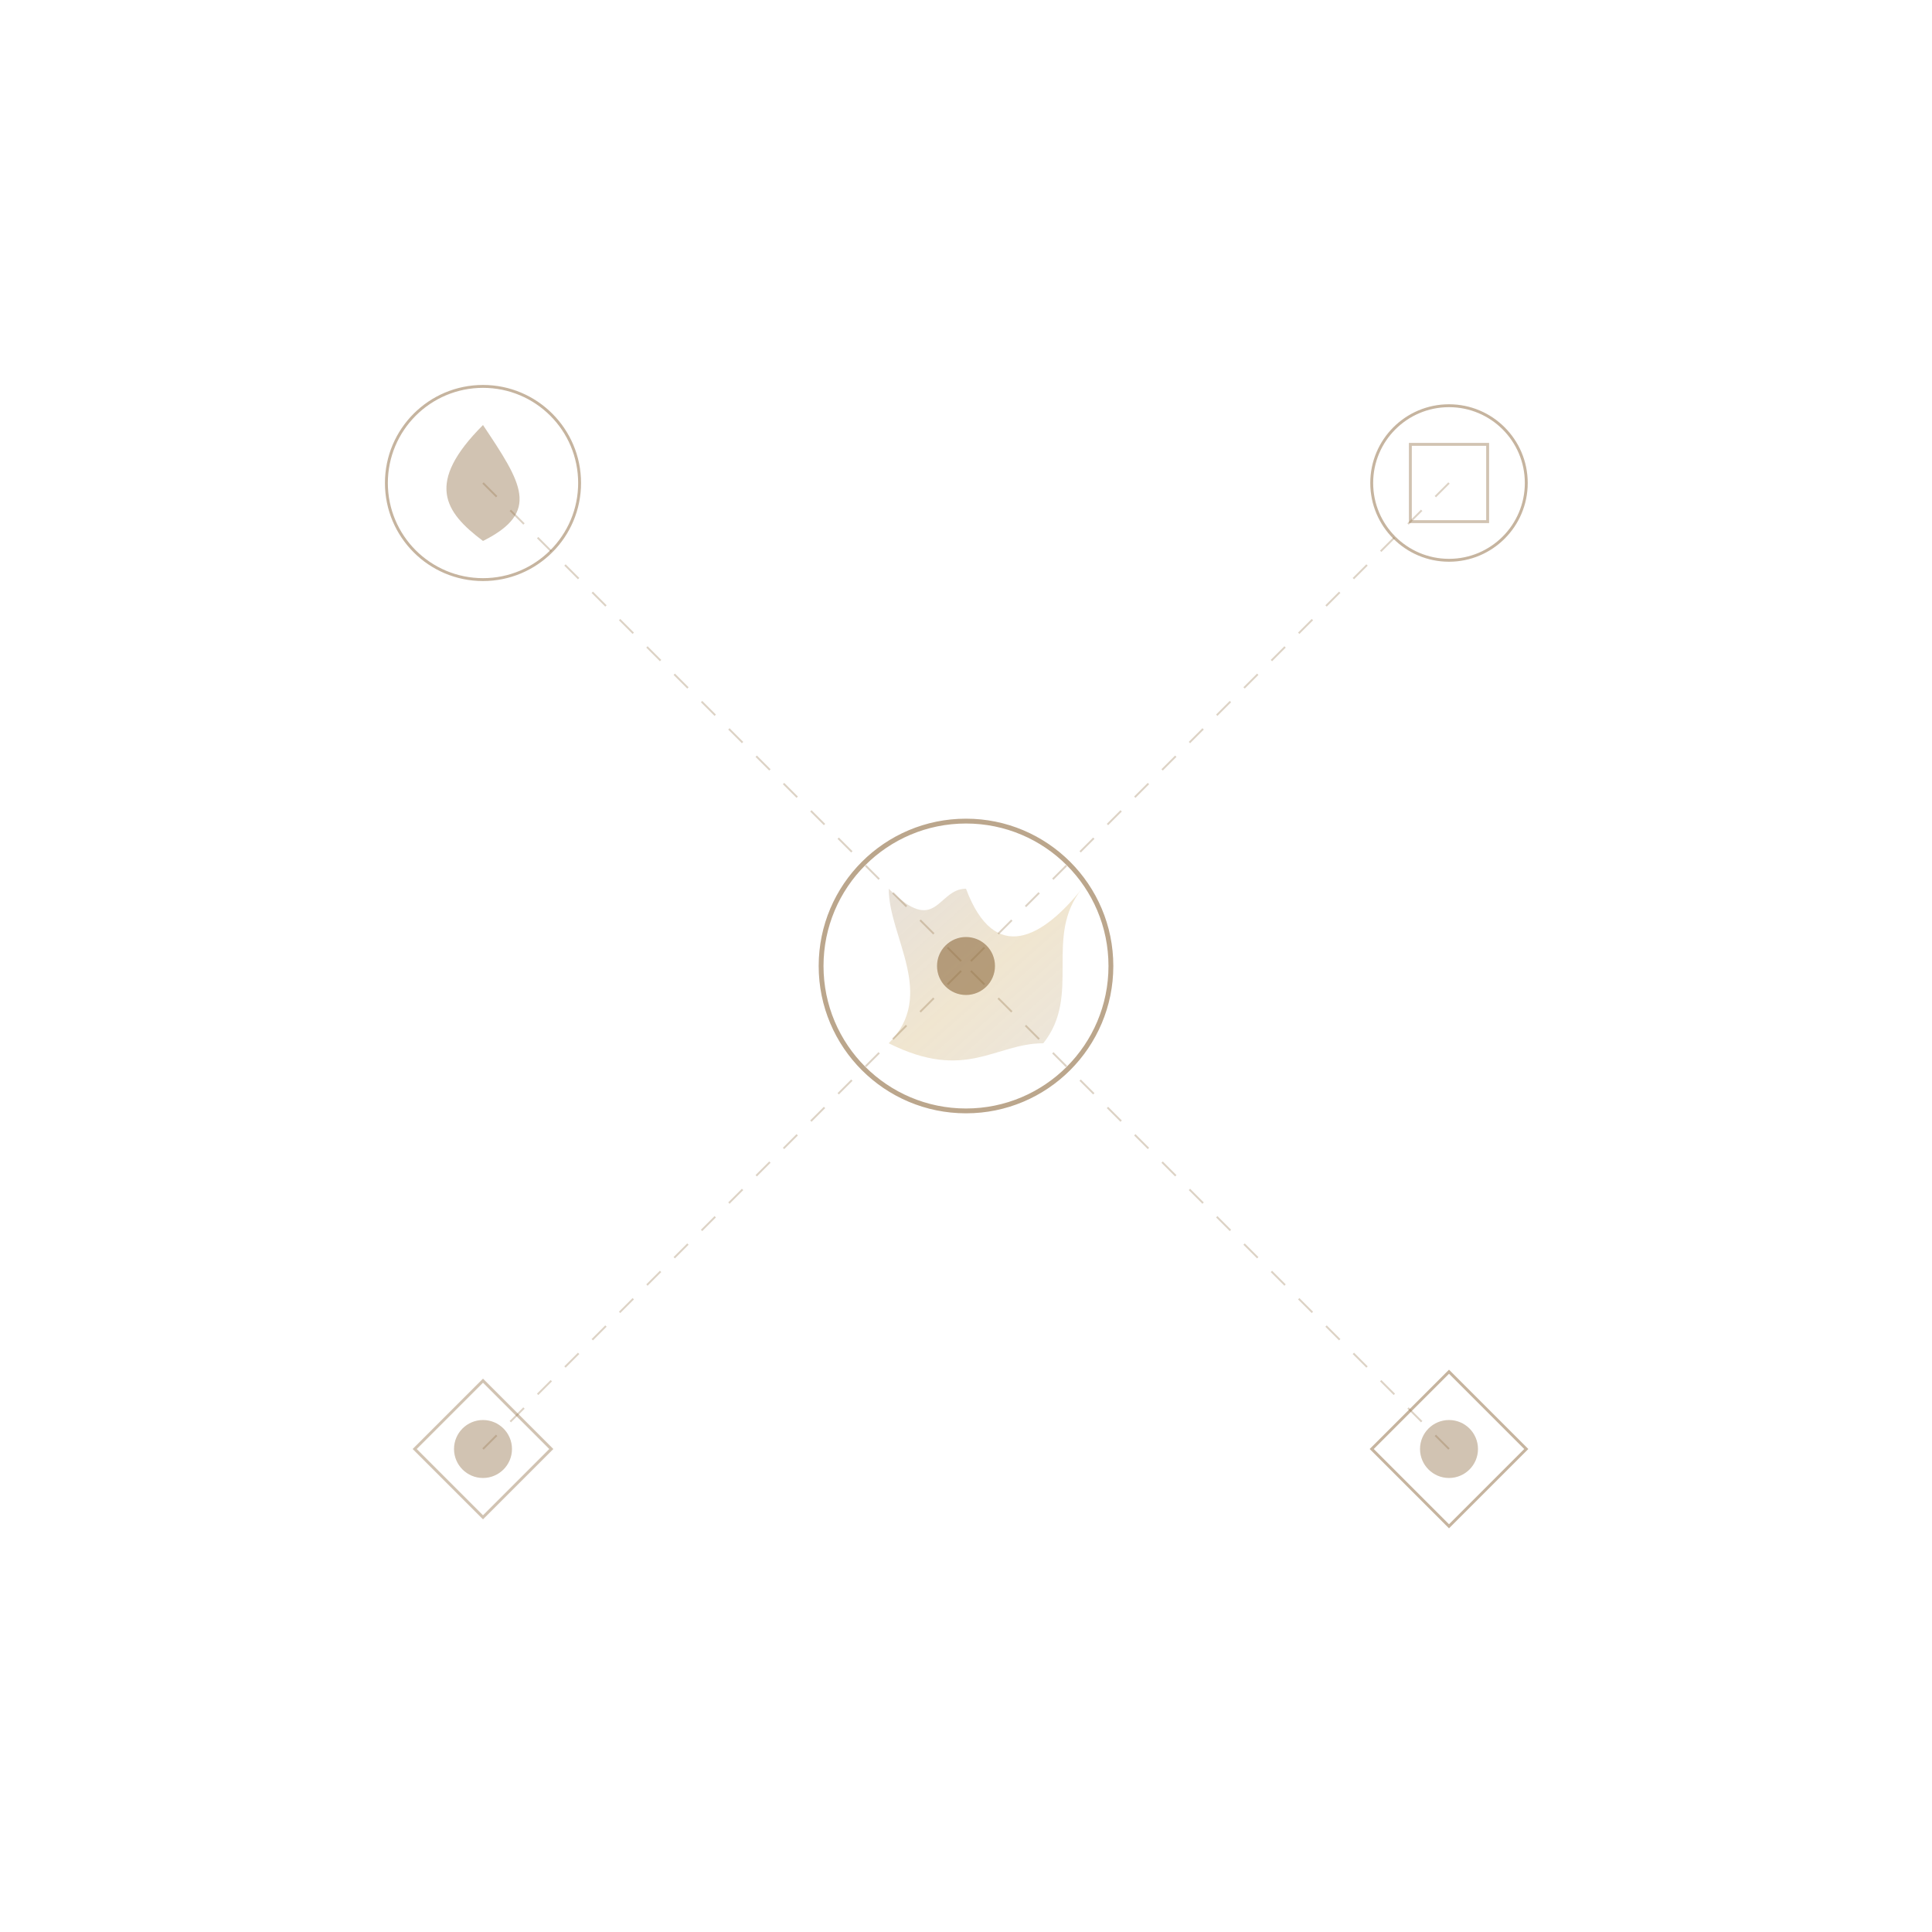
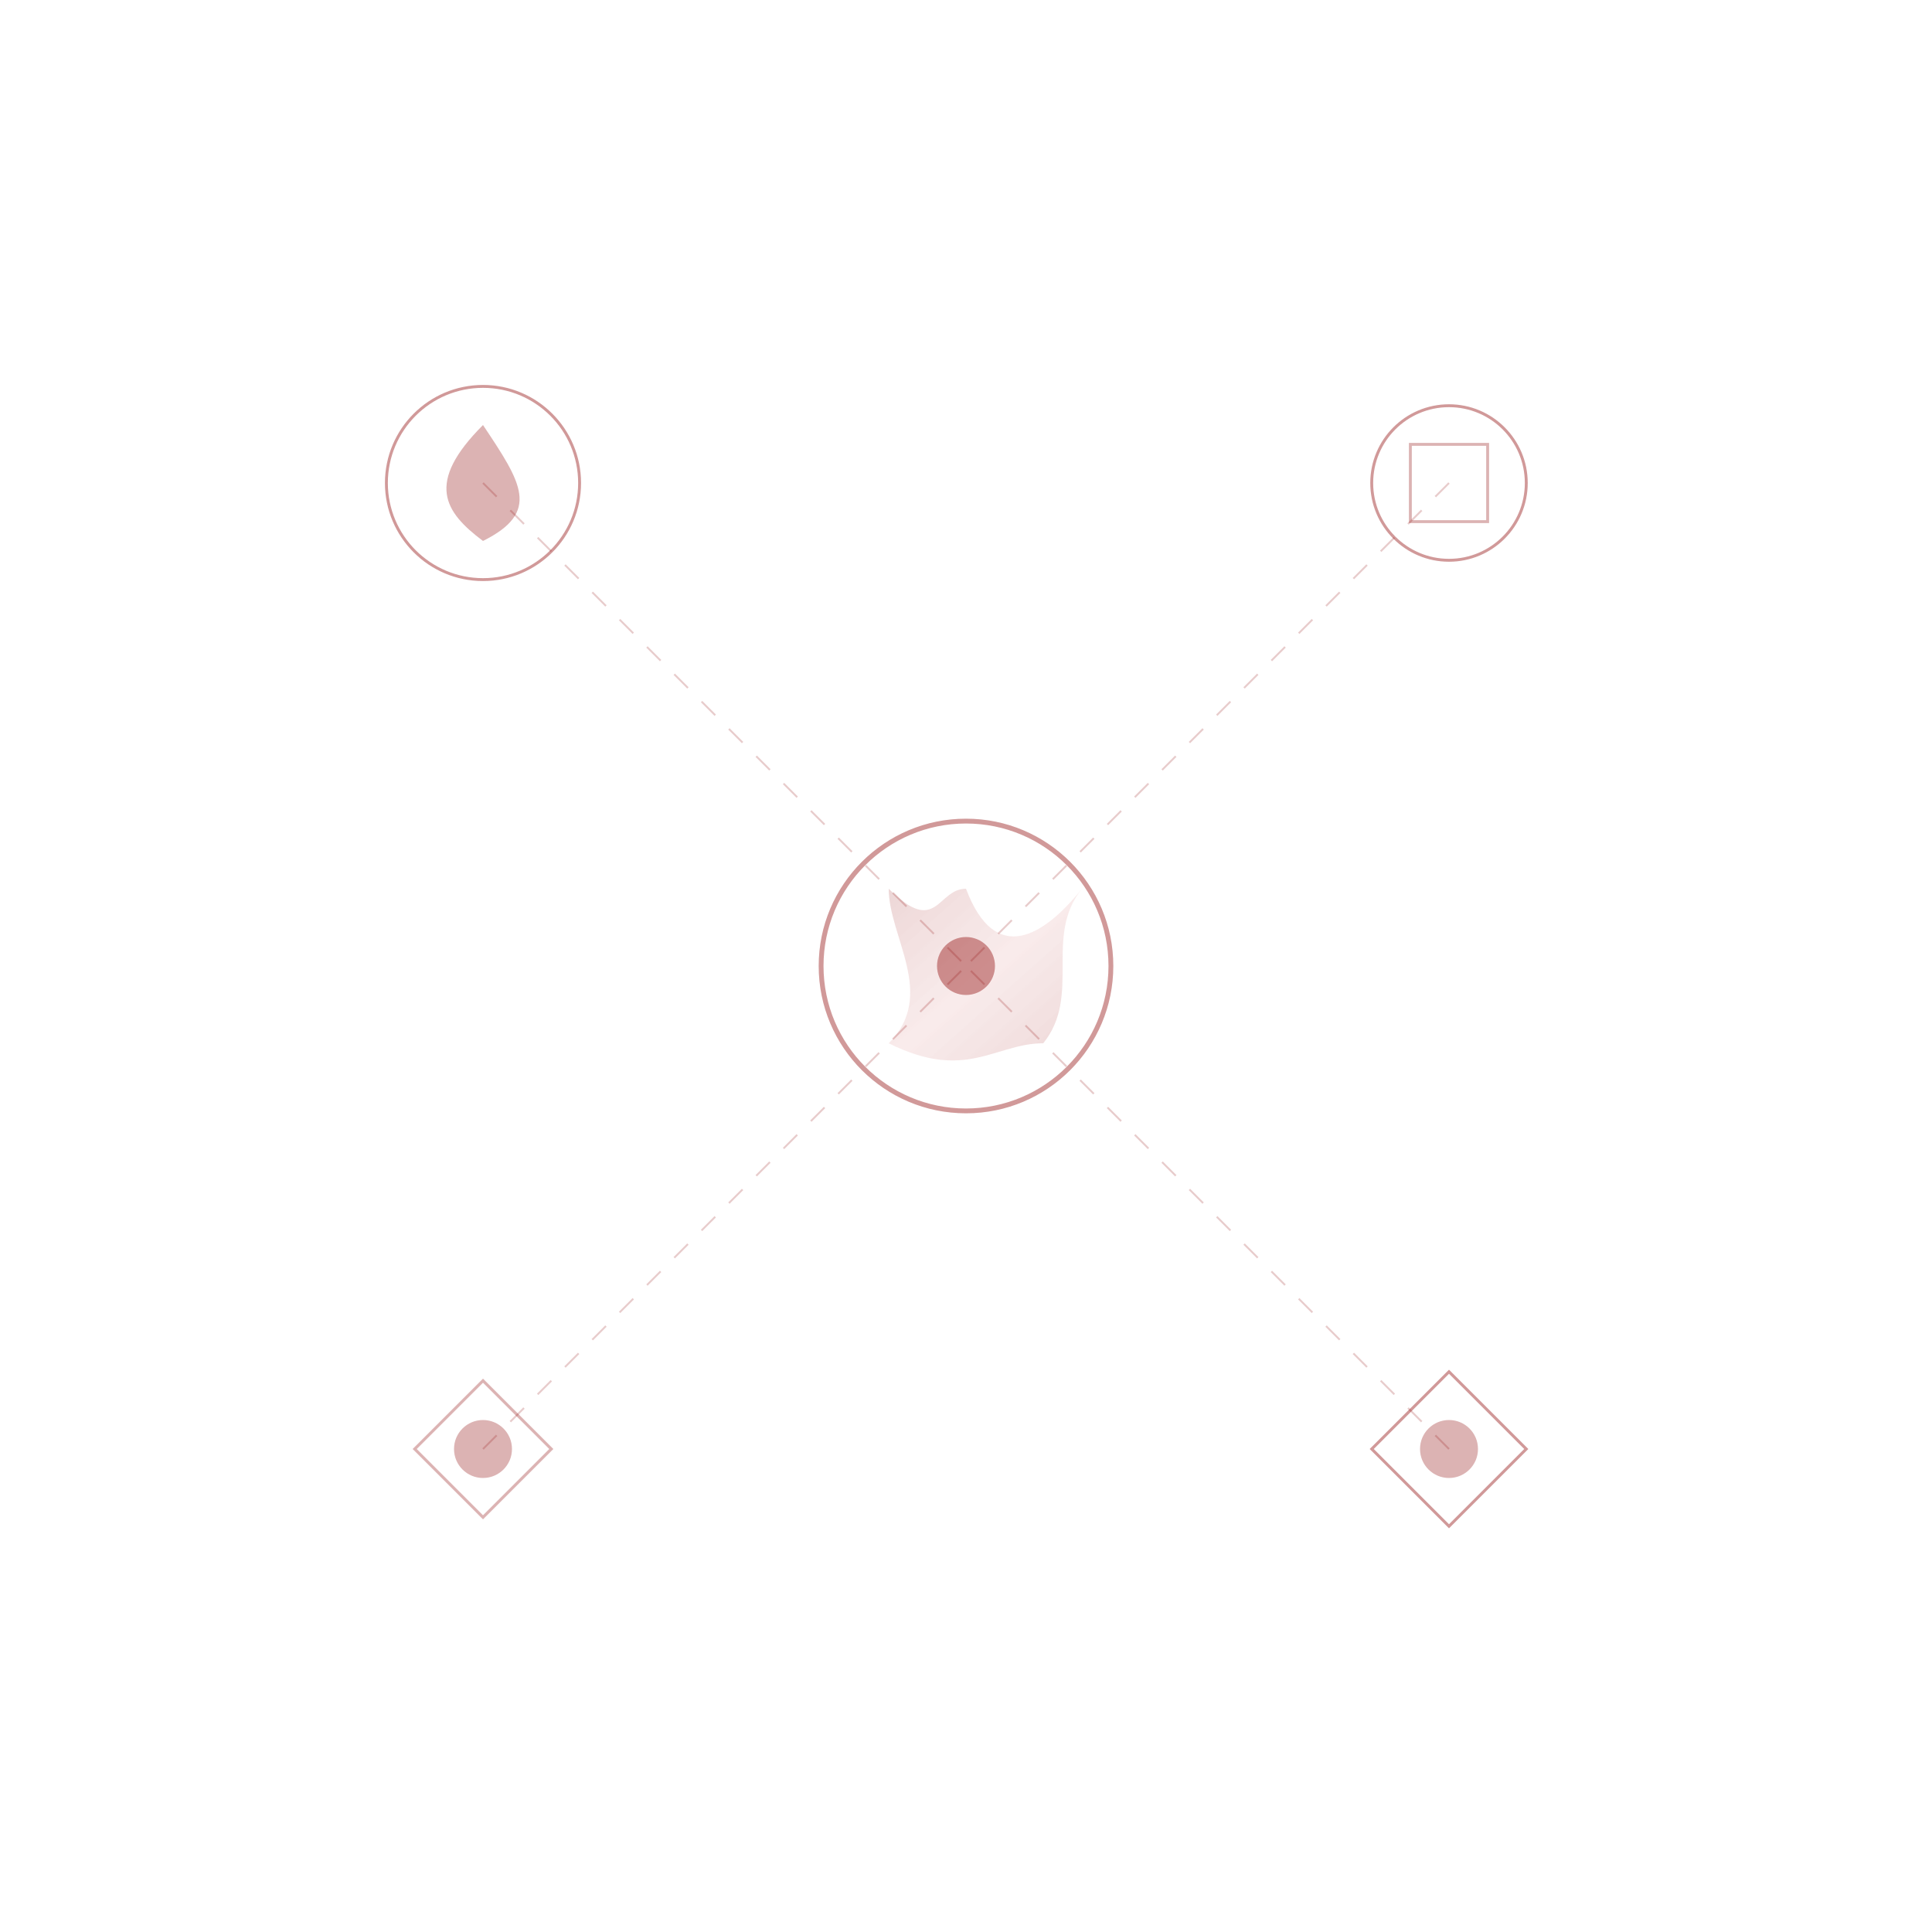
<svg xmlns="http://www.w3.org/2000/svg" width="200" height="200" viewBox="0 0 200 200">
  <defs>
    <linearGradient id="goldGradient" x1="0%" y1="0%" x2="100%" y2="100%">
-       <stop offset="0%" style="stop-color:#8D6A3F;stop-opacity:0.4" />
-       <stop offset="50%" style="stop-color:#C49A44;stop-opacity:0.5" />
-       <stop offset="100%" style="stop-color:#9F8054;stop-opacity:0.4" />
+       <stop offset="0%" style="stop-color:#8B0000;stop-opacity:0.4" />
+       <stop offset="50%" style="stop-color:#CD5C5C;stop-opacity:0.3" />
+       <stop offset="100%" style="stop-color:#8B0000;stop-opacity:0.4" />
    </linearGradient>
  </defs>
  <g>
    <g transform="translate(100, 100)">
-       <circle cx="0" cy="0" r="15" fill="none" stroke="#8D6A3F" stroke-width="0.5" opacity="0.6" />
-       <path d="M0,-8 C3,0 8,-3 12,-8 C8,-3 12,3 8,8 C3,8 0,12 -8,8 C-3,3 -8,-3 -8,-8 C-3,-3 -3,-8 0,-8Z" fill="url(#goldGradient)" opacity="0.5" />
-       <circle cx="0" cy="0" r="3" fill="#8D6A3F" opacity="0.6" />
+       <circle cx="0" cy="0" r="15" fill="none" stroke="#8B0000" stroke-width="0.5" opacity="0.4" />
+       <path d="M0,-8 C3,0 8,-3 12,-8 C8,-3 12,3 8,8 C3,8 0,12 -8,8 C-3,3 -8,-3 -8,-8 C-3,-3 -3,-8 0,-8Z" fill="url(#goldGradient)" opacity="0.4" />
+       <circle cx="0" cy="0" r="3" fill="#8B0000" opacity="0.4" />
    </g>
    <g transform="translate(0, 0)">
      <use href="#imperial-motif" x="0" y="0" />
    </g>
    <g transform="translate(0, 200)">
      <use href="#imperial-motif" x="0" y="0" />
    </g>
    <g transform="translate(200, 0)">
      <use href="#imperial-motif" x="0" y="0" />
    </g>
    <g transform="translate(200, 200)">
      <use href="#imperial-motif" x="0" y="0" />
    </g>
  </g>
  <g transform="translate(50, 50)">
-     <circle cx="0" cy="0" r="10" fill="none" stroke="#8D6A3F" stroke-width="0.3" opacity="0.5" />
-     <path d="M0,-6 C4,0 6,3 0,6 C-4,3 -6,0 0,-6Z" fill="#8D6A3F" opacity="0.4" />
+     <circle cx="0" cy="0" r="10" fill="none" stroke="#8B0000" stroke-width="0.3" opacity="0.4" />
+     <path d="M0,-6 C4,0 6,3 0,6 C-4,3 -6,0 0,-6Z" fill="#8B0000" opacity="0.3" />
  </g>
  <g transform="translate(150, 50)">
-     <circle cx="0" cy="0" r="8" fill="none" stroke="#8D6A3F" stroke-width="0.3" opacity="0.5" />
-     <rect x="-4" y="-4" width="8" height="8" fill="none" stroke="#8D6A3F" stroke-width="0.3" opacity="0.4" />
+     <circle cx="0" cy="0" r="8" fill="none" stroke="#8B0000" stroke-width="0.3" opacity="0.4" />
+     <rect x="-4" y="-4" width="8" height="8" fill="none" stroke="#8B0000" stroke-width="0.3" opacity="0.3" />
  </g>
  <g transform="translate(50, 150)">
-     <rect x="-5" y="-5" width="10" height="10" fill="none" stroke="#8D6A3F" stroke-width="0.3" opacity="0.4" transform="rotate(45)" />
-     <circle cx="0" cy="0" r="3" fill="#8D6A3F" opacity="0.4" />
+     <rect x="-5" y="-5" width="10" height="10" fill="none" stroke="#8B0000" stroke-width="0.3" opacity="0.3" transform="rotate(45)" />
+     <circle cx="0" cy="0" r="3" fill="#8B0000" opacity="0.3" />
  </g>
  <g transform="translate(150, 150)">
-     <path d="M-8,0 L0,-8 L8,0 L0,8 Z" fill="none" stroke="#8D6A3F" stroke-width="0.3" opacity="0.5" />
-     <circle cx="0" cy="0" r="3" fill="#8D6A3F" opacity="0.4" />
+     <path d="M-8,0 L0,-8 L8,0 L0,8 Z" fill="none" stroke="#8B0000" stroke-width="0.3" opacity="0.4" />
+     <circle cx="0" cy="0" r="3" fill="#8B0000" opacity="0.3" />
  </g>
-   <g opacity="0.3">
-     <line x1="50" y1="50" x2="100" y2="100" stroke="#8D6A3F" stroke-width="0.2" stroke-dasharray="2,2" />
-     <line x1="150" y1="50" x2="100" y2="100" stroke="#8D6A3F" stroke-width="0.2" stroke-dasharray="2,2" />
-     <line x1="50" y1="150" x2="100" y2="100" stroke="#8D6A3F" stroke-width="0.2" stroke-dasharray="2,2" />
-     <line x1="150" y1="150" x2="100" y2="100" stroke="#8D6A3F" stroke-width="0.2" stroke-dasharray="2,2" />
+   <g opacity="0.2">
+     <line x1="50" y1="50" x2="100" y2="100" stroke="#8B0000" stroke-width="0.2" stroke-dasharray="2,2" />
+     <line x1="150" y1="50" x2="100" y2="100" stroke="#8B0000" stroke-width="0.2" stroke-dasharray="2,2" />
+     <line x1="50" y1="150" x2="100" y2="100" stroke="#8B0000" stroke-width="0.2" stroke-dasharray="2,2" />
+     <line x1="150" y1="150" x2="100" y2="100" stroke="#8B0000" stroke-width="0.2" stroke-dasharray="2,2" />
  </g>
</svg>
